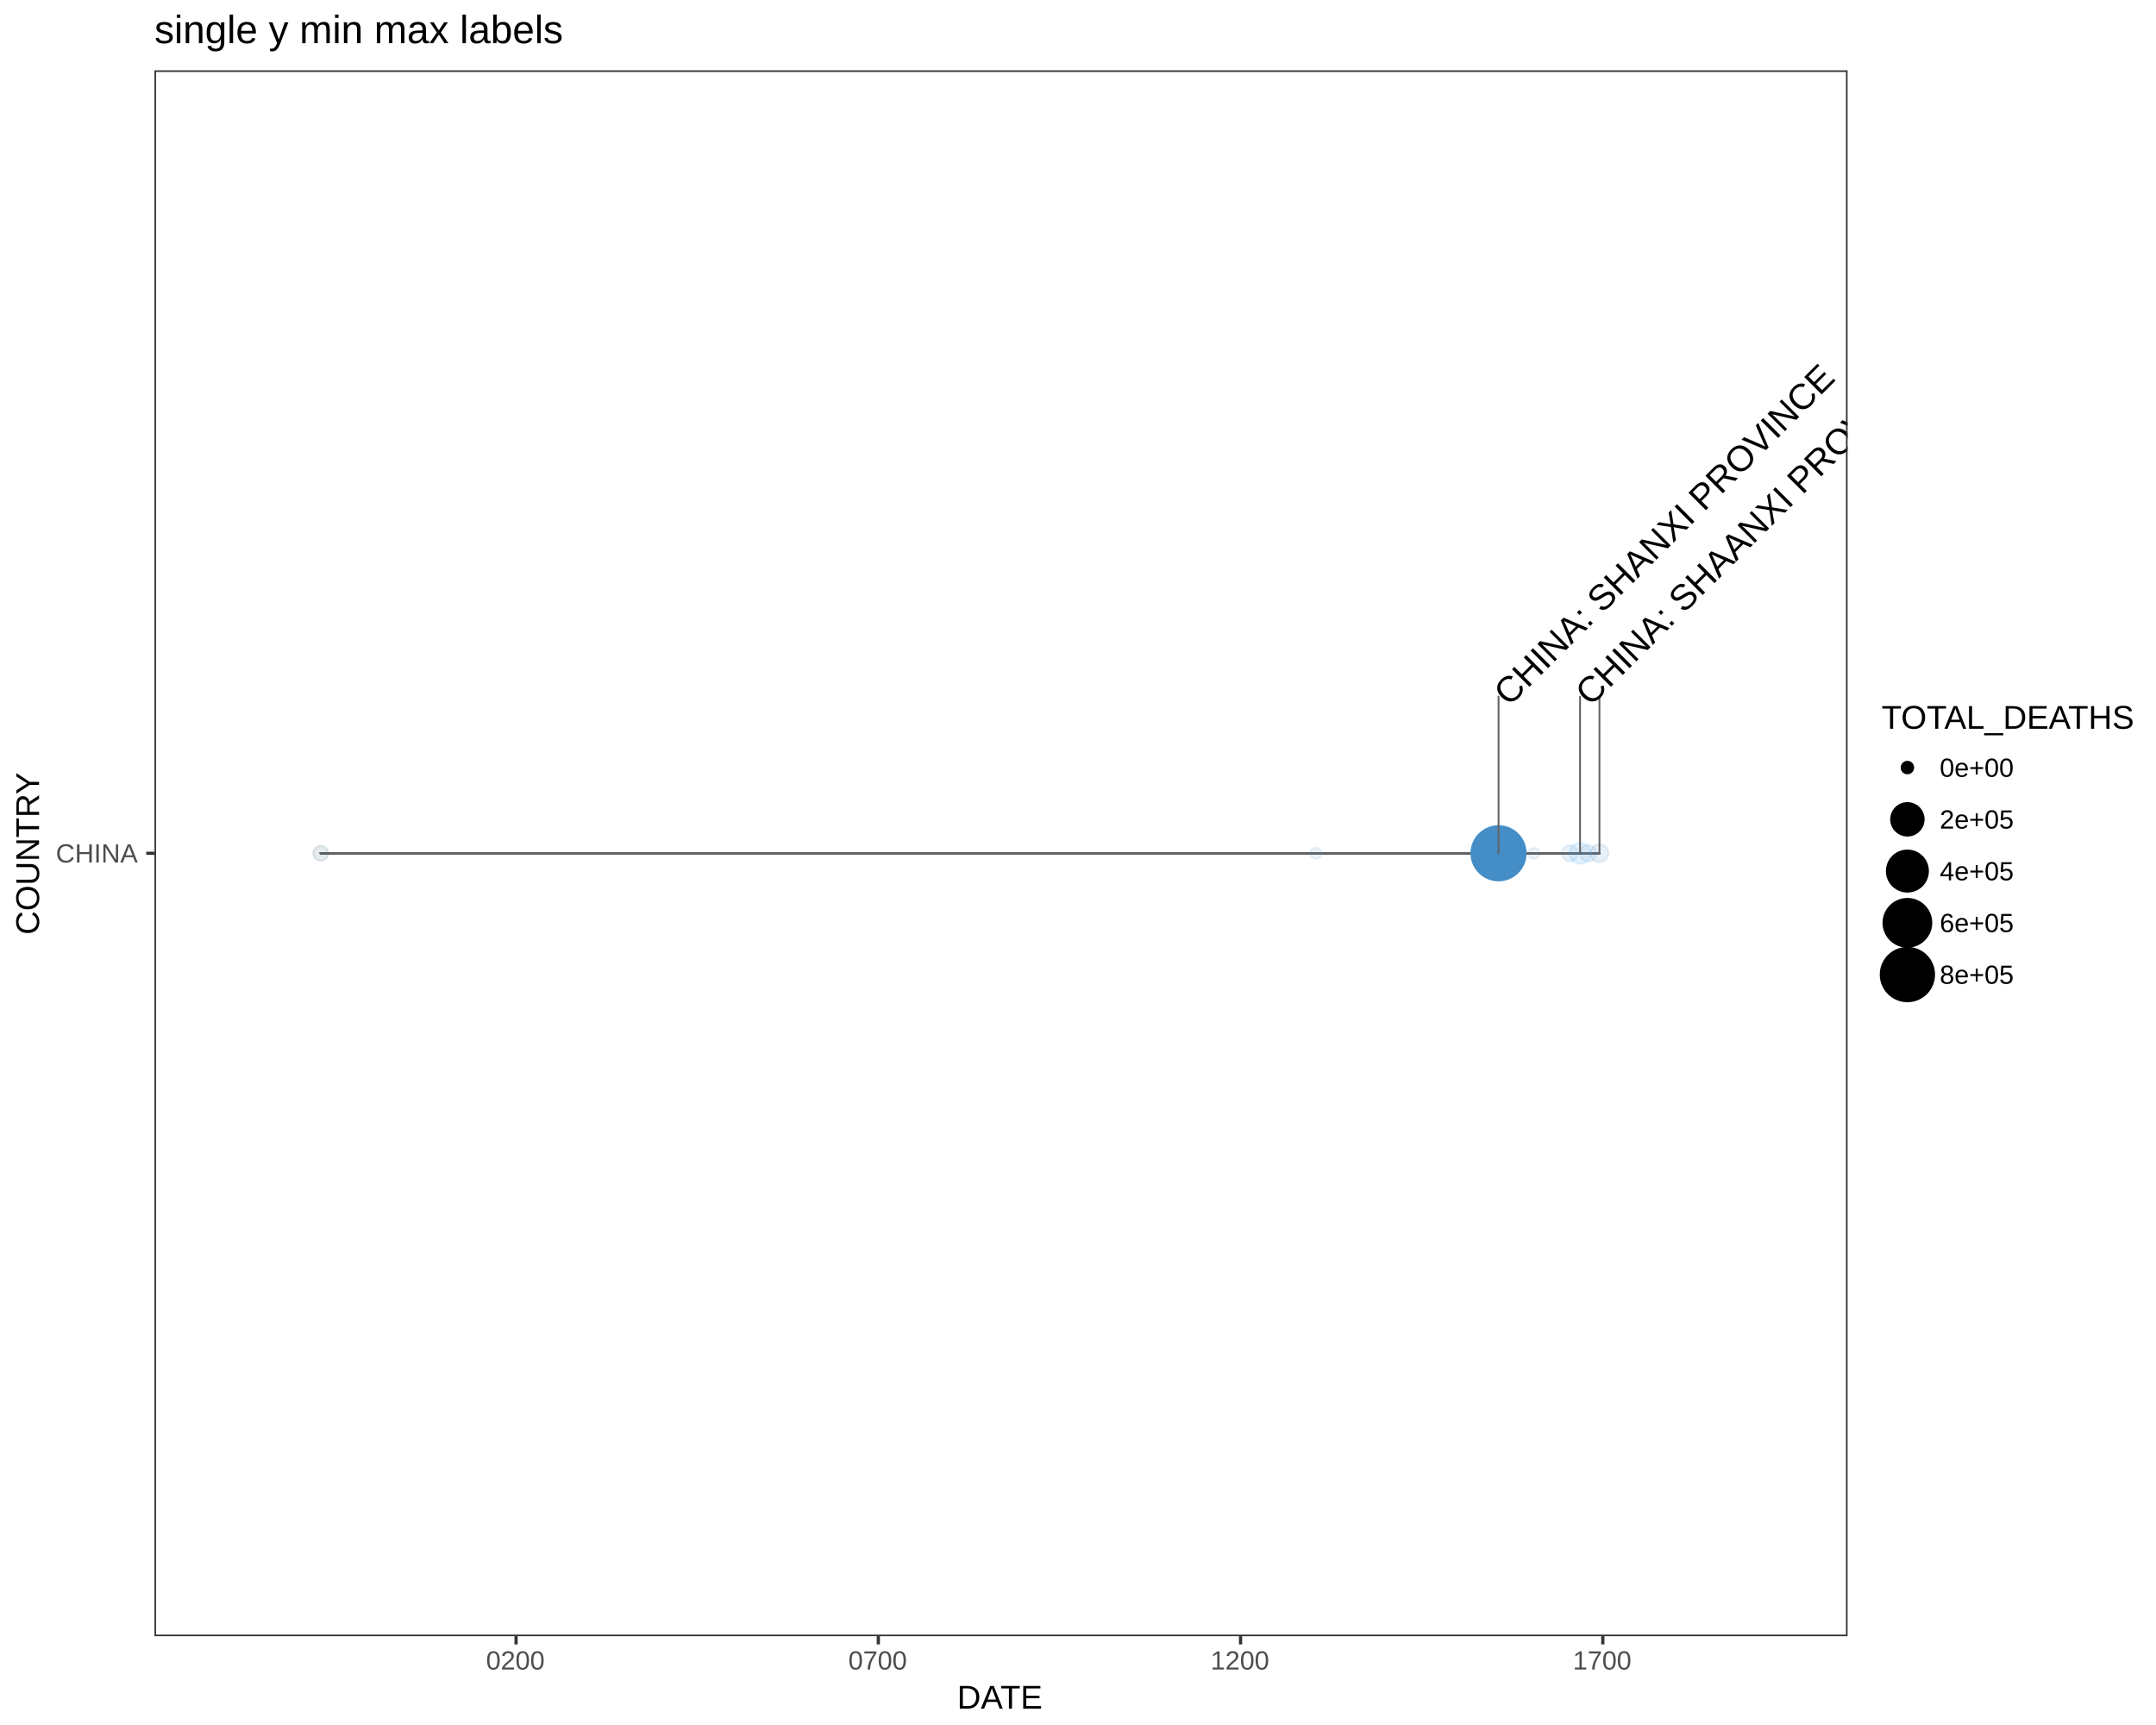
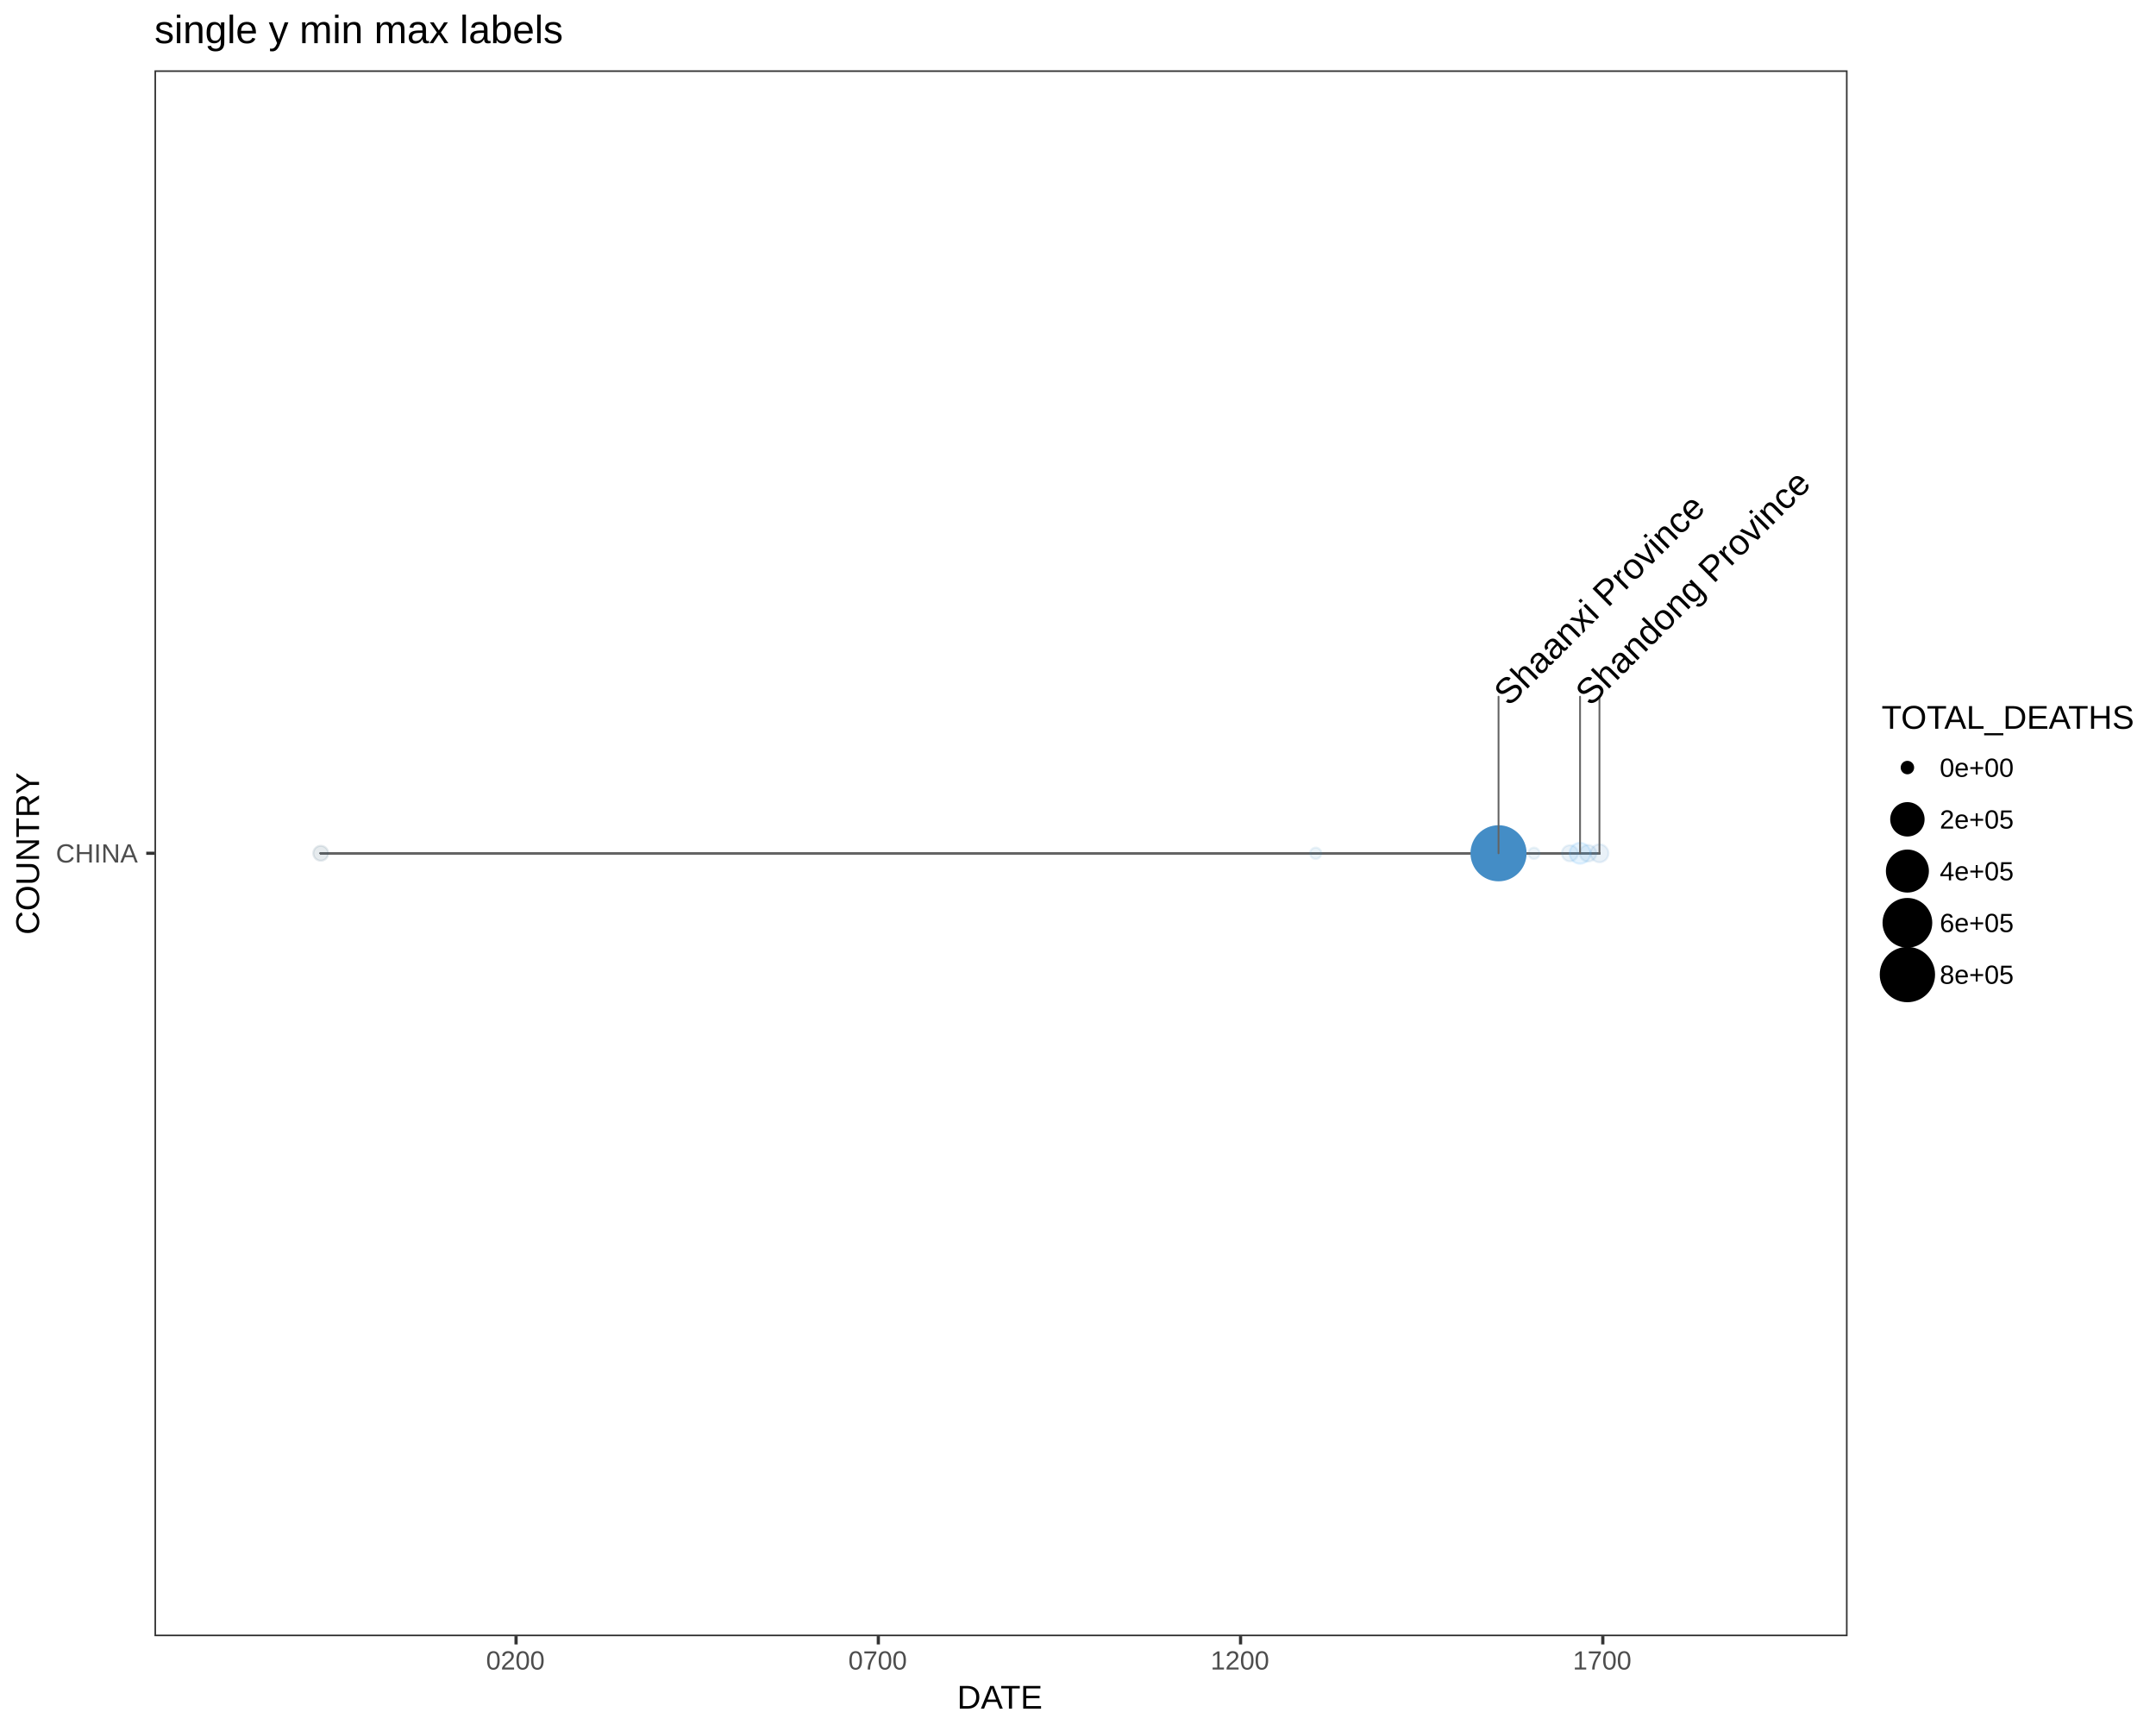
<svg xmlns="http://www.w3.org/2000/svg" viewBox="0 0 720.00 576.00">
  <defs>
    <style type="text/css">
    line, polyline, path, rect, circle {
      fill: none;
      stroke: #000000;
      stroke-linecap: round;
      stroke-linejoin: round;
      stroke-miterlimit: 10.00;
    }
  </style>
  </defs>
  <rect width="100%" height="100%" style="stroke: none; fill: #FFFFFF;" />
  <rect x="-0.00" y="0.00" width="720.00" height="576.00" style="stroke-width: 1.07; stroke: #FFFFFF; fill: #FFFFFF;" />
  <defs>
    <clipPath id="cpNTEuNTc5OXw2MTYuOTk3fDU0Ni4zNnwyMy40NzY3">
      <rect x="51.58" y="23.48" width="565.42" height="522.88" />
    </clipPath>
  </defs>
  <rect x="51.58" y="23.48" width="565.42" height="522.88" style="stroke-width: 1.07; stroke: none; fill: #FFFFFF;" clip-path="url(#cpNTEuNTc5OXw2MTYuOTk3fDU0Ni4zNnwyMy40NzY3)" />
  <line x1="107.12" y1="284.92" x2="534.14" y2="284.92" style="stroke-width: 0.75; stroke: #636363;" clip-path="url(#cpNTEuNTc5OXw2MTYuOTk3fDU0Ni4zNnwyMy40NzY3)" />
  <line x1="107.12" y1="284.92" x2="534.14" y2="284.92" style="stroke-width: 0.75; stroke: #636363;" clip-path="url(#cpNTEuNTc5OXw2MTYuOTk3fDU0Ni4zNnwyMy40NzY3)" />
  <line x1="107.12" y1="284.92" x2="534.14" y2="284.92" style="stroke-width: 0.75; stroke: #636363;" clip-path="url(#cpNTEuNTc5OXw2MTYuOTk3fDU0Ni4zNnwyMy40NzY3)" />
  <line x1="107.12" y1="284.92" x2="534.14" y2="284.92" style="stroke-width: 0.75; stroke: #636363;" clip-path="url(#cpNTEuNTc5OXw2MTYuOTk3fDU0Ni4zNnwyMy40NzY3)" />
  <line x1="107.12" y1="284.92" x2="534.14" y2="284.92" style="stroke-width: 0.75; stroke: #636363;" clip-path="url(#cpNTEuNTc5OXw2MTYuOTk3fDU0Ni4zNnwyMy40NzY3)" />
  <line x1="107.12" y1="284.92" x2="534.14" y2="284.92" style="stroke-width: 0.75; stroke: #636363;" clip-path="url(#cpNTEuNTc5OXw2MTYuOTk3fDU0Ni4zNnwyMy40NzY3)" />
  <line x1="107.12" y1="284.92" x2="534.14" y2="284.92" style="stroke-width: 0.75; stroke: #636363;" clip-path="url(#cpNTEuNTc5OXw2MTYuOTk3fDU0Ni4zNnwyMy40NzY3)" />
  <line x1="107.12" y1="284.92" x2="534.14" y2="284.92" style="stroke-width: 0.75; stroke: #636363;" clip-path="url(#cpNTEuNTc5OXw2MTYuOTk3fDU0Ni4zNnwyMy40NzY3)" />
  <circle cx="439.38" cy="284.92" r="1.42pt" style="stroke-width: 0.71; stroke: #448DC6; stroke-opacity: 0.10; fill: #448DC6; fill-opacity: 0.10;" clip-path="url(#cpNTEuNTc5OXw2MTYuOTk3fDU0Ni4zNnwyMy40NzY3)" />
  <circle cx="500.44" cy="284.92" r="6.76pt" style="stroke-width: 0.71; stroke: #448DC6; fill: #448DC6;" clip-path="url(#cpNTEuNTc5OXw2MTYuOTk3fDU0Ni4zNnwyMy40NzY3)" />
  <circle cx="512.28" cy="284.92" r="1.42pt" style="stroke-width: 0.71; stroke: #448DC6; stroke-opacity: 0.10; fill: #448DC6; fill-opacity: 0.10;" clip-path="url(#cpNTEuNTc5OXw2MTYuOTk3fDU0Ni4zNnwyMy40NzY3)" />
  <circle cx="524.27" cy="284.92" r="2.02pt" style="stroke-width: 0.71; stroke: #448DC6; stroke-opacity: 0.11; fill: #448DC6; fill-opacity: 0.11;" clip-path="url(#cpNTEuNTc5OXw2MTYuOTk3fDU0Ni4zNnwyMy40NzY3)" />
  <circle cx="527.66" cy="284.92" r="2.63pt" style="stroke-width: 0.71; stroke: #56B1F7; stroke-opacity: 0.15; fill: #56B1F7; fill-opacity: 0.15;" clip-path="url(#cpNTEuNTc5OXw2MTYuOTk3fDU0Ni4zNnwyMy40NzY3)" />
  <circle cx="530.34" cy="284.92" r="2.09pt" style="stroke-width: 0.71; stroke: #448DC6; stroke-opacity: 0.11; fill: #448DC6; fill-opacity: 0.11;" clip-path="url(#cpNTEuNTc5OXw2MTYuOTk3fDU0Ni4zNnwyMy40NzY3)" />
  <circle cx="534.14" cy="284.92" r="2.25pt" style="stroke-width: 0.71; stroke: #448DC6; stroke-opacity: 0.12; fill: #448DC6; fill-opacity: 0.12;" clip-path="url(#cpNTEuNTc5OXw2MTYuOTk3fDU0Ni4zNnwyMy40NzY3)" />
  <circle cx="107.12" cy="284.92" r="1.87pt" style="stroke-width: 0.71; stroke: #22496C; stroke-opacity: 0.11; fill: #22496C; fill-opacity: 0.11;" clip-path="url(#cpNTEuNTc5OXw2MTYuOTk3fDU0Ni4zNnwyMy40NzY3)" />
  <line x1="500.44" y1="284.92" x2="500.44" y2="232.63" style="stroke-width: 0.60; stroke: #636363;" clip-path="url(#cpNTEuNTc5OXw2MTYuOTk3fDU0Ni4zNnwyMy40NzY3)" />
  <line x1="527.66" y1="284.92" x2="527.66" y2="232.63" style="stroke-width: 0.60; stroke: #636363;" clip-path="url(#cpNTEuNTc5OXw2MTYuOTk3fDU0Ni4zNnwyMy40NzY3)" />
  <line x1="534.14" y1="284.92" x2="534.14" y2="232.63" style="stroke-width: 0.60; stroke: #636363;" clip-path="url(#cpNTEuNTc5OXw2MTYuOTk3fDU0Ni4zNnwyMy40NzY3)" />
  <g clip-path="url(#cpNTEuNTc5OXw2MTYuOTk3fDU0Ni4zNnwyMy40NzY3)">
-     <text transform="translate(503.94,236.13) rotate(-45)" style="font-size: 12.00px; font-family: Liberation Sans;" textLength="158.03px" lengthAdjust="spacingAndGlyphs">CHINA:  SHANXI PROVINCE</text>
+     <text transform="translate(503.94,236.13) rotate(-45)" style="font-size: 12.00px; font-family: Liberation Sans;" textLength="93.39px" lengthAdjust="spacingAndGlyphs">Shaanxi Province</text>
  </g>
  <g clip-path="url(#cpNTEuNTc5OXw2MTYuOTk3fDU0Ni4zNnwyMy40NzY3)">
-     <text transform="translate(531.16,236.13) rotate(-45)" style="font-size: 12.00px; font-family: Liberation Sans;" textLength="166.03px" lengthAdjust="spacingAndGlyphs">CHINA:  SHAANXI PROVINCE</text>
+     <text transform="translate(531.16,236.13) rotate(-45)" style="font-size: 12.00px; font-family: Liberation Sans;" textLength="104.74px" lengthAdjust="spacingAndGlyphs">Shandong Province</text>
  </g>
  <rect x="51.58" y="23.48" width="565.42" height="522.88" style="stroke-width: 1.07; stroke: #333333;" clip-path="url(#cpNTEuNTc5OXw2MTYuOTk3fDU0Ni4zNnwyMy40NzY3)" />
  <defs>
    <clipPath id="cpMHw3MjB8NTc2fDA=">
      <rect x="0.00" y="0.00" width="720.00" height="576.00" />
    </clipPath>
  </defs>
  <g clip-path="url(#cpMHw3MjB8NTc2fDA=)">
    <text x="18.65" y="288.01" style="font-size: 8.80px; fill: #4D4D4D; font-family: Liberation Sans;" textLength="28.00px" lengthAdjust="spacingAndGlyphs">CHINA</text>
  </g>
  <polyline points="48.84,284.92 51.58,284.92 " style="stroke-width: 1.07; stroke: #333333; stroke-linecap: butt;" clip-path="url(#cpMHw3MjB8NTc2fDA=)" />
  <polyline points="172.34,549.10 172.34,546.36 " style="stroke-width: 1.07; stroke: #333333; stroke-linecap: butt;" clip-path="url(#cpMHw3MjB8NTc2fDA=)" />
  <polyline points="293.32,549.10 293.32,546.36 " style="stroke-width: 1.07; stroke: #333333; stroke-linecap: butt;" clip-path="url(#cpMHw3MjB8NTc2fDA=)" />
  <polyline points="414.29,549.10 414.29,546.36 " style="stroke-width: 1.07; stroke: #333333; stroke-linecap: butt;" clip-path="url(#cpMHw3MjB8NTc2fDA=)" />
  <polyline points="535.26,549.10 535.26,546.36 " style="stroke-width: 1.07; stroke: #333333; stroke-linecap: butt;" clip-path="url(#cpMHw3MjB8NTc2fDA=)" />
  <g clip-path="url(#cpMHw3MjB8NTc2fDA=)">
    <text x="162.33" y="557.48" style="font-size: 8.80px; fill: #4D4D4D; font-family: Liberation Sans;" textLength="20.02px" lengthAdjust="spacingAndGlyphs">0200</text>
  </g>
  <g clip-path="url(#cpMHw3MjB8NTc2fDA=)">
    <text x="283.31" y="557.48" style="font-size: 8.80px; fill: #4D4D4D; font-family: Liberation Sans;" textLength="20.02px" lengthAdjust="spacingAndGlyphs">0700</text>
  </g>
  <g clip-path="url(#cpMHw3MjB8NTc2fDA=)">
    <text x="404.28" y="557.48" style="font-size: 8.80px; fill: #4D4D4D; font-family: Liberation Sans;" textLength="20.02px" lengthAdjust="spacingAndGlyphs">1200</text>
  </g>
  <g clip-path="url(#cpMHw3MjB8NTc2fDA=)">
    <text x="525.25" y="557.48" style="font-size: 8.80px; fill: #4D4D4D; font-family: Liberation Sans;" textLength="20.02px" lengthAdjust="spacingAndGlyphs">1700</text>
  </g>
  <g clip-path="url(#cpMHw3MjB8NTc2fDA=)">
    <text x="319.62" y="570.52" style="font-size: 11.00px; font-family: Liberation Sans;" textLength="29.34px" lengthAdjust="spacingAndGlyphs">DATE</text>
  </g>
  <g clip-path="url(#cpMHw3MjB8NTc2fDA=)">
    <text transform="translate(13.04,312.11) rotate(-90)" style="font-size: 11.00px; font-family: Liberation Sans;" textLength="54.39px" lengthAdjust="spacingAndGlyphs">COUNTRY</text>
  </g>
  <rect x="628.34" y="235.78" width="86.18" height="98.28" style="stroke-width: 1.07; stroke: none; fill: #FFFFFF;" clip-path="url(#cpMHw3MjB8NTc2fDA=)" />
  <g clip-path="url(#cpMHw3MjB8NTc2fDA=)">
    <text x="628.34" y="243.34" style="font-size: 11.00px; font-family: Liberation Sans;" textLength="86.18px" lengthAdjust="spacingAndGlyphs">TOTAL_DEATHS</text>
  </g>
  <rect x="628.34" y="247.66" width="17.28" height="17.28" style="stroke-width: 1.07; stroke: none; fill: #FFFFFF;" clip-path="url(#cpMHw3MjB8NTc2fDA=)" />
  <circle cx="636.98" cy="256.30" r="1.42pt" style="stroke-width: 0.71; fill: #000000;" clip-path="url(#cpMHw3MjB8NTc2fDA=)" />
  <g clip-path="url(#cpMHw3MjB8NTc2fDA=)">
    <text x="636.14" y="257.33" style="font-size: 2.85px; font-family: Liberation Sans;" textLength="1.67px" lengthAdjust="spacingAndGlyphs">a</text>
  </g>
  <rect x="628.34" y="264.94" width="17.28" height="17.28" style="stroke-width: 1.07; stroke: none; fill: #FFFFFF;" clip-path="url(#cpMHw3MjB8NTc2fDA=)" />
  <circle cx="636.98" cy="273.58" r="4.04pt" style="stroke-width: 0.71; fill: #000000;" clip-path="url(#cpMHw3MjB8NTc2fDA=)" />
  <g clip-path="url(#cpMHw3MjB8NTc2fDA=)">
    <text x="634.20" y="277.02" style="font-size: 9.83px; font-family: Liberation Sans;" textLength="5.56px" lengthAdjust="spacingAndGlyphs">a</text>
  </g>
  <rect x="628.34" y="282.22" width="17.28" height="17.28" style="stroke-width: 1.07; stroke: none; fill: #FFFFFF;" clip-path="url(#cpMHw3MjB8NTc2fDA=)" />
  <circle cx="636.98" cy="290.86" r="5.12pt" style="stroke-width: 0.71; fill: #000000;" clip-path="url(#cpMHw3MjB8NTc2fDA=)" />
  <g clip-path="url(#cpMHw3MjB8NTc2fDA=)">
    <text x="633.36" y="295.33" style="font-size: 12.72px; font-family: Liberation Sans;" textLength="7.23px" lengthAdjust="spacingAndGlyphs">a</text>
  </g>
  <rect x="628.34" y="299.50" width="17.28" height="17.28" style="stroke-width: 1.07; stroke: none; fill: #FFFFFF;" clip-path="url(#cpMHw3MjB8NTc2fDA=)" />
  <circle cx="636.98" cy="308.14" r="5.96pt" style="stroke-width: 0.71; fill: #000000;" clip-path="url(#cpMHw3MjB8NTc2fDA=)" />
  <g clip-path="url(#cpMHw3MjB8NTc2fDA=)">
    <text x="632.80" y="313.30" style="font-size: 14.94px; font-family: Liberation Sans;" textLength="8.34px" lengthAdjust="spacingAndGlyphs">a</text>
  </g>
  <rect x="628.34" y="316.78" width="17.28" height="17.28" style="stroke-width: 1.07; stroke: none; fill: #FFFFFF;" clip-path="url(#cpMHw3MjB8NTc2fDA=)" />
  <circle cx="636.98" cy="325.42" r="6.66pt" style="stroke-width: 0.71; fill: #000000;" clip-path="url(#cpMHw3MjB8NTc2fDA=)" />
  <g clip-path="url(#cpMHw3MjB8NTc2fDA=)">
    <text x="632.25" y="331.27" style="font-size: 16.81px; font-family: Liberation Sans;" textLength="9.45px" lengthAdjust="spacingAndGlyphs">a</text>
  </g>
  <g clip-path="url(#cpMHw3MjB8NTc2fDA=)">
    <text x="647.78" y="259.39" style="font-size: 8.80px; font-family: Liberation Sans;" textLength="25.28px" lengthAdjust="spacingAndGlyphs">0e+00</text>
  </g>
  <g clip-path="url(#cpMHw3MjB8NTc2fDA=)">
    <text x="647.78" y="276.67" style="font-size: 8.80px; font-family: Liberation Sans;" textLength="25.28px" lengthAdjust="spacingAndGlyphs">2e+05</text>
  </g>
  <g clip-path="url(#cpMHw3MjB8NTc2fDA=)">
    <text x="647.78" y="293.95" style="font-size: 8.80px; font-family: Liberation Sans;" textLength="25.28px" lengthAdjust="spacingAndGlyphs">4e+05</text>
  </g>
  <g clip-path="url(#cpMHw3MjB8NTc2fDA=)">
    <text x="647.78" y="311.23" style="font-size: 8.80px; font-family: Liberation Sans;" textLength="25.28px" lengthAdjust="spacingAndGlyphs">6e+05</text>
  </g>
  <g clip-path="url(#cpMHw3MjB8NTc2fDA=)">
    <text x="647.78" y="328.51" style="font-size: 8.80px; font-family: Liberation Sans;" textLength="25.28px" lengthAdjust="spacingAndGlyphs">8e+05</text>
  </g>
  <g clip-path="url(#cpMHw3MjB8NTc2fDA=)">
    <text x="51.58" y="14.42" style="font-size: 13.20px; font-family: Liberation Sans;" textLength="134.39px" lengthAdjust="spacingAndGlyphs">single y min max labels</text>
  </g>
</svg>
